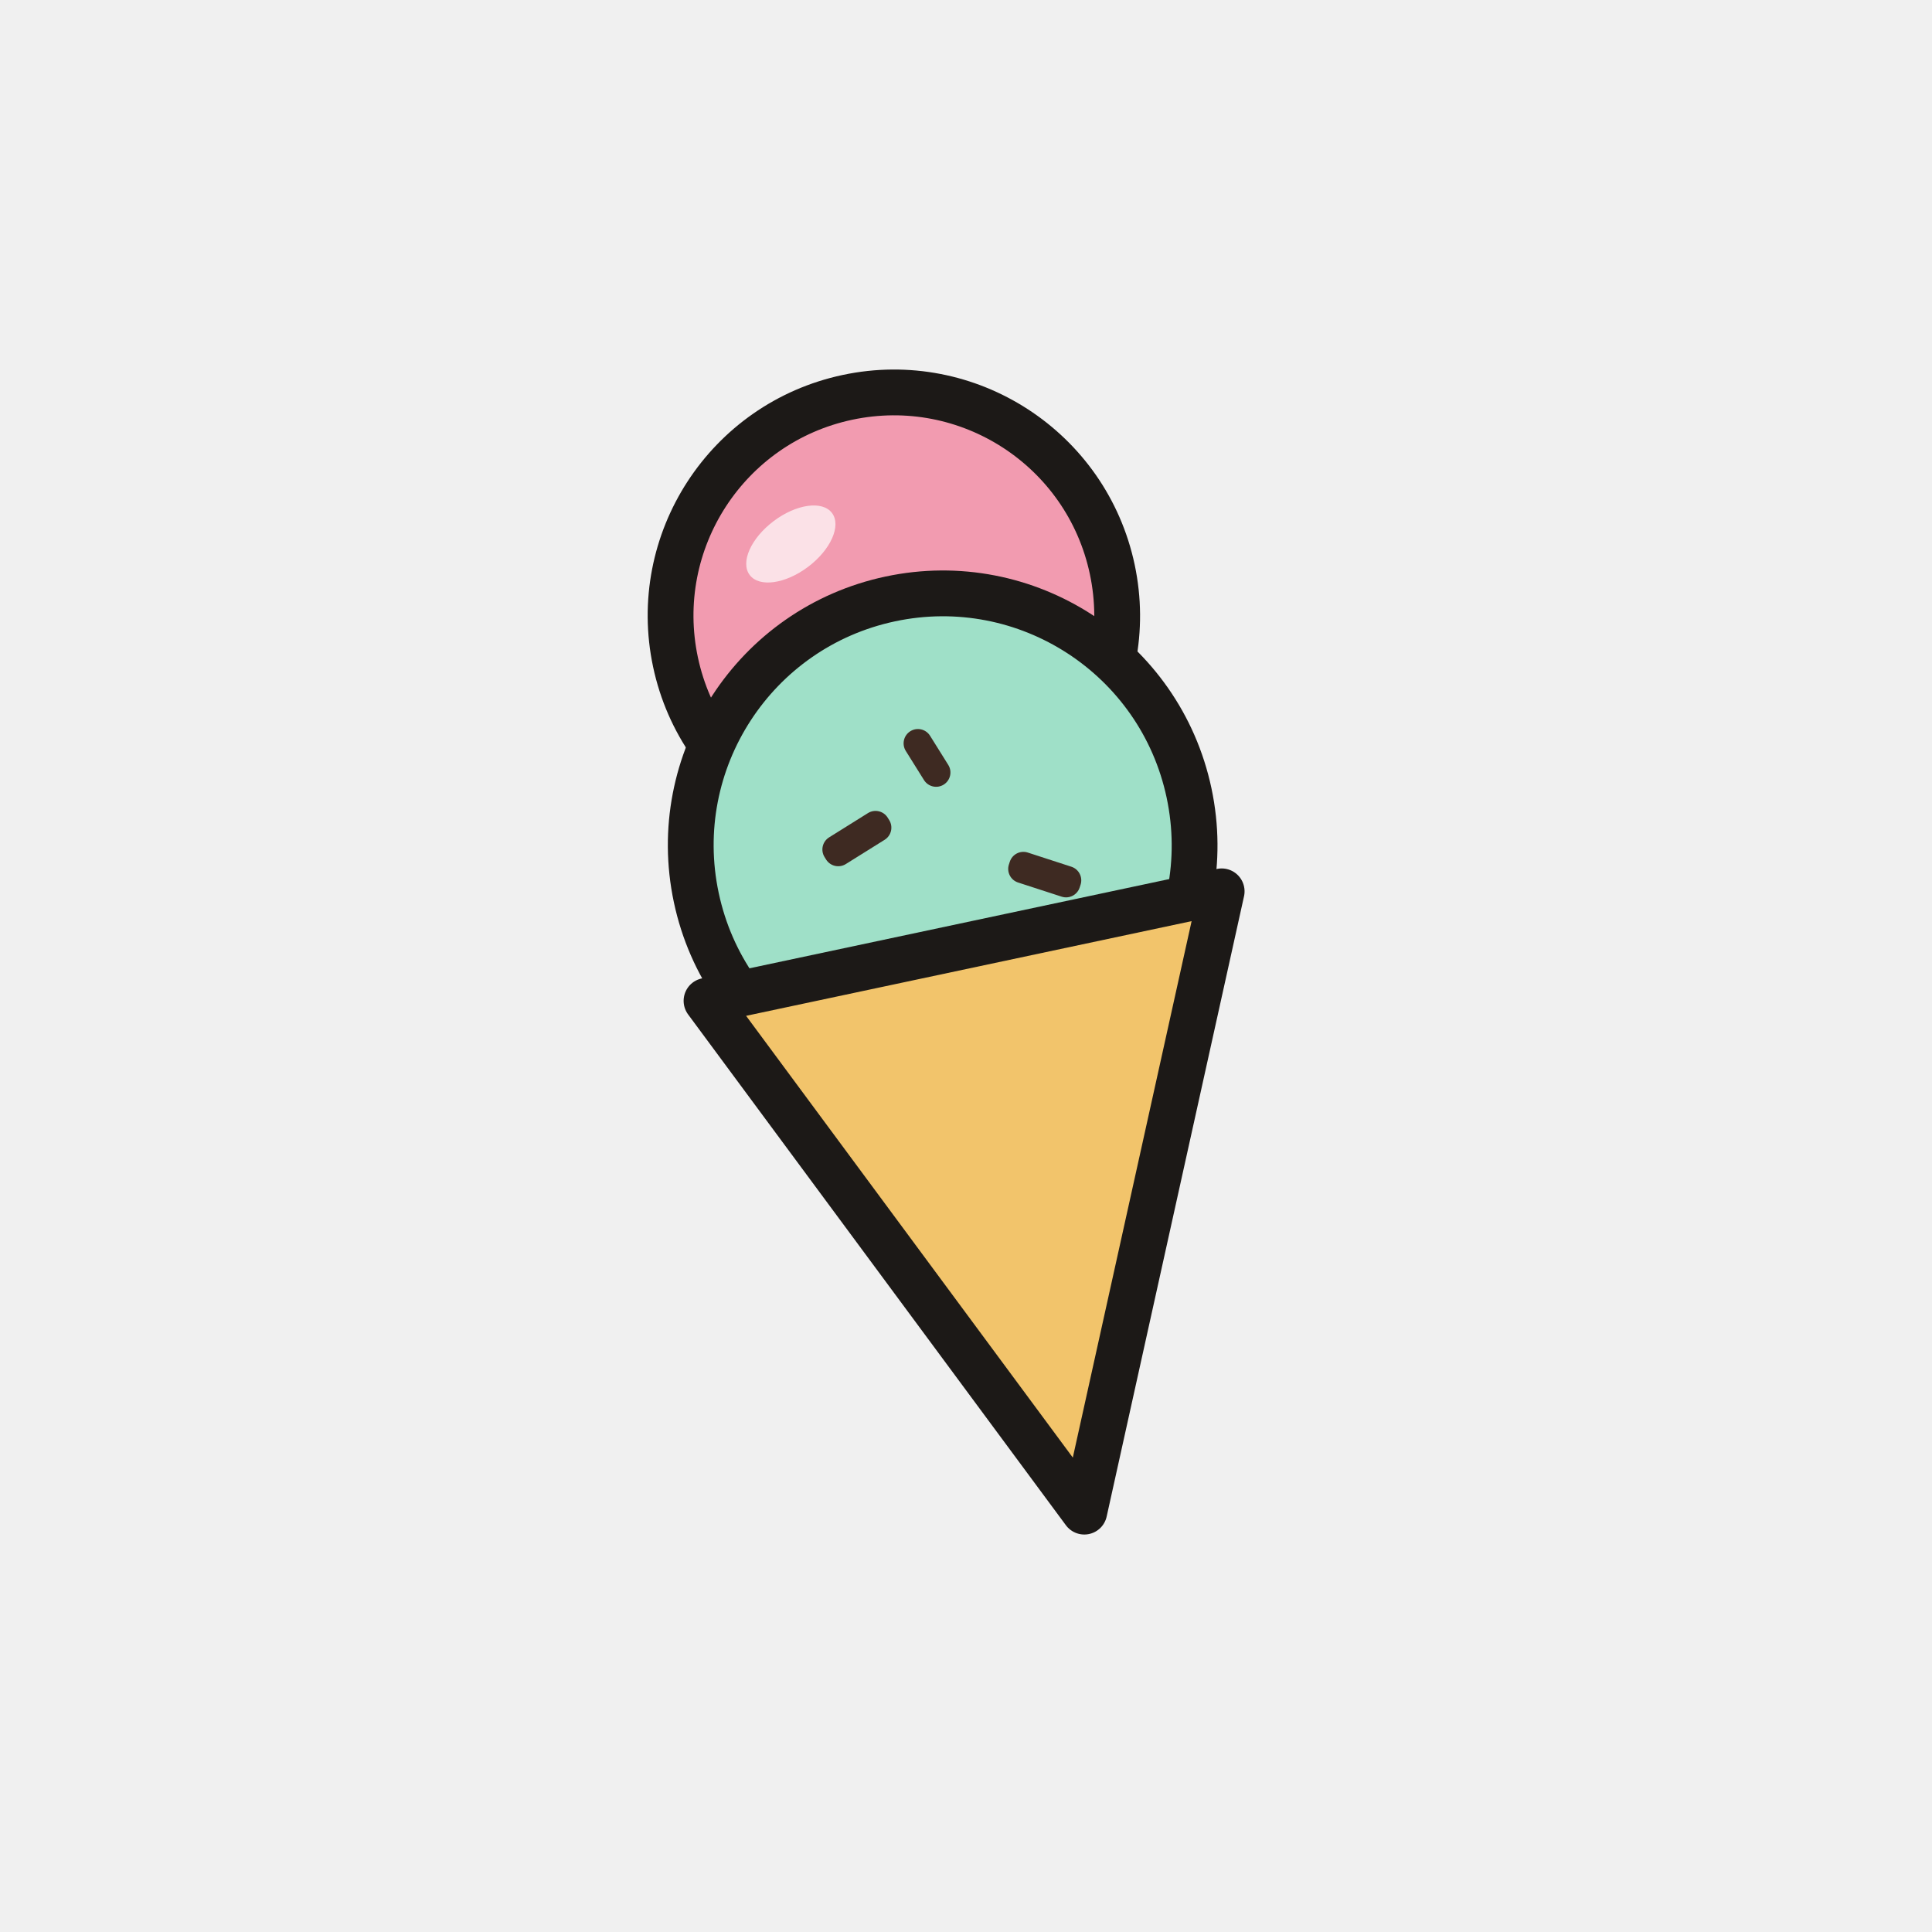
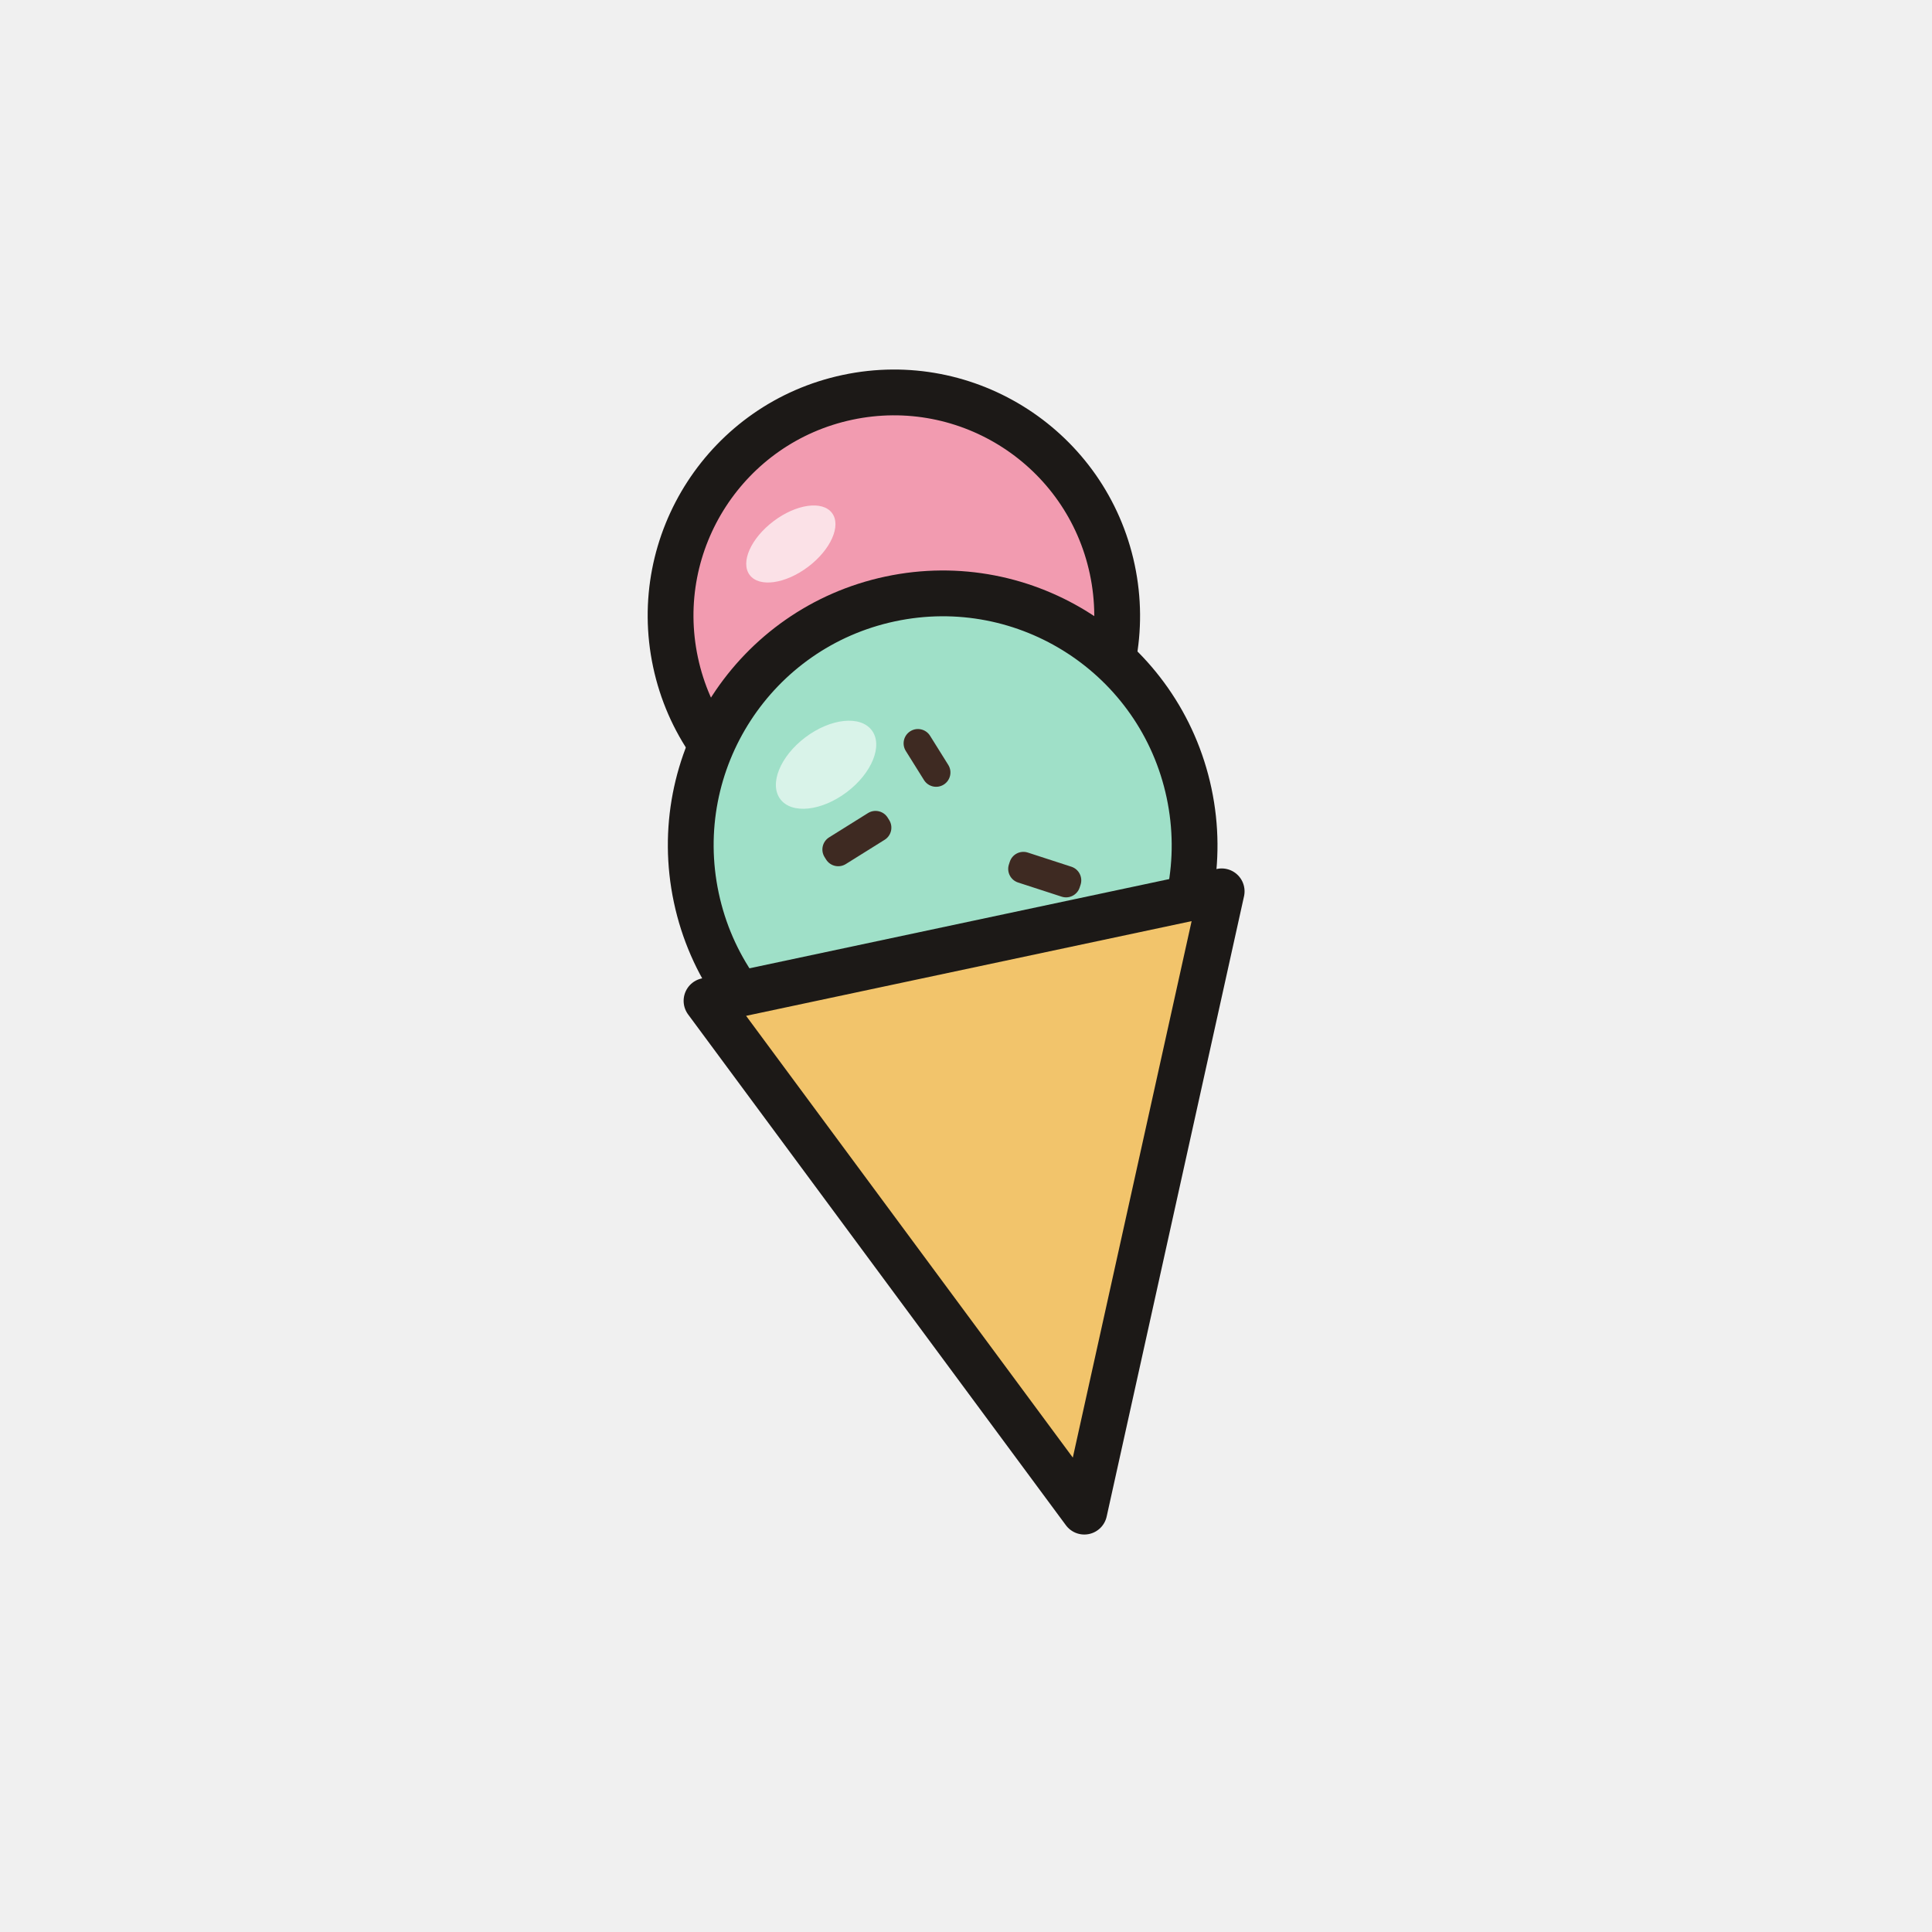
<svg xmlns="http://www.w3.org/2000/svg" viewBox="0 0 108 108">
  <g transform="translate(13 10) scale(0.16)">
    <g transform="rotate(-12 256 270)">
      <circle cx="256" cy="150" r="78" fill="#F29BB0" stroke="#1C1917" stroke-width="16" />
      <ellipse cx="226" cy="118" rx="18" ry="10" fill="#fff" opacity="0.7" transform="rotate(-25 226 118)" />
      <circle cx="256" cy="232" r="88" fill="#9FE0C8" stroke="#1C1917" stroke-width="16" />
+       <ellipse cx="222" cy="196" rx="20" ry="12" fill="#fff" opacity="0.6" transform="rotate(-25 222 196)" />
      <g fill="#3E2A22">
        <rect x="214" y="218" width="26" height="11" rx="5" transform="rotate(-20 227 223)" />
        <rect x="276" y="244" width="26" height="11" rx="5" transform="rotate(30 289 249)" />
        <rect x="246" y="196" width="22" height="10" rx="5" transform="rotate(70 257 201)" />
      </g>
      <path d="M164 268 L256 470 L348 268 Z" fill="#F2C46B" stroke="#1C1917" stroke-width="16" stroke-linejoin="round" />
    </g>
  </g>
</svg>
